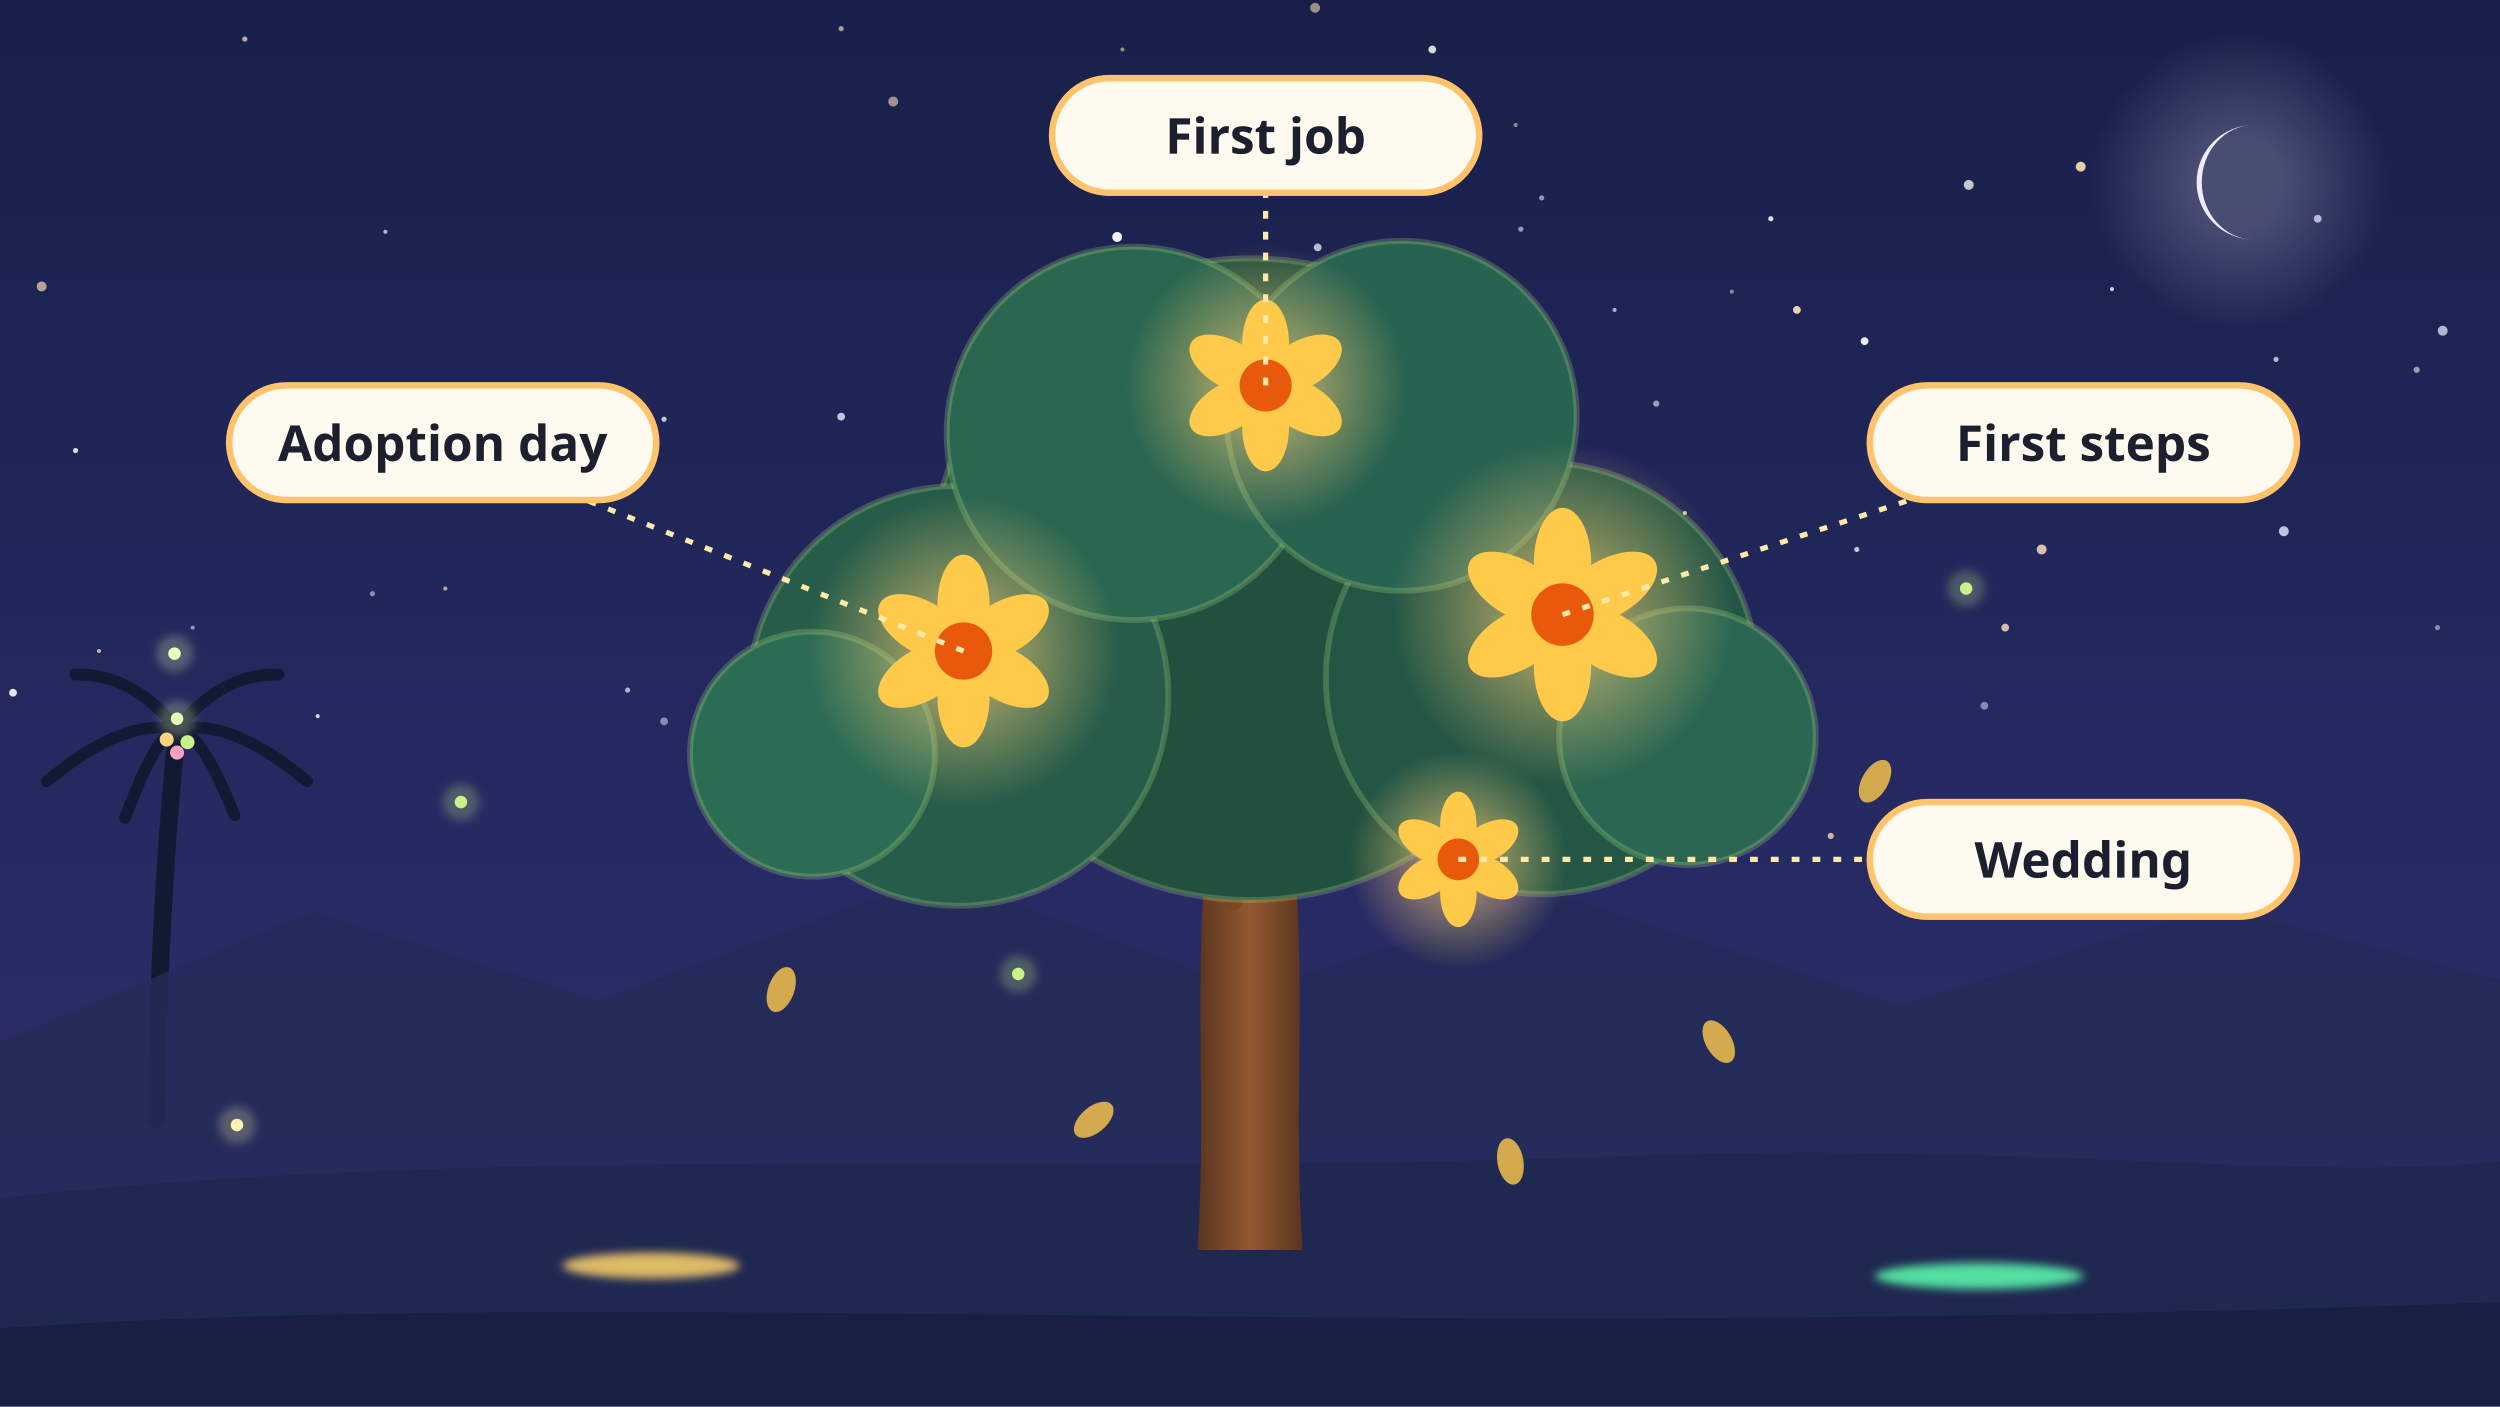
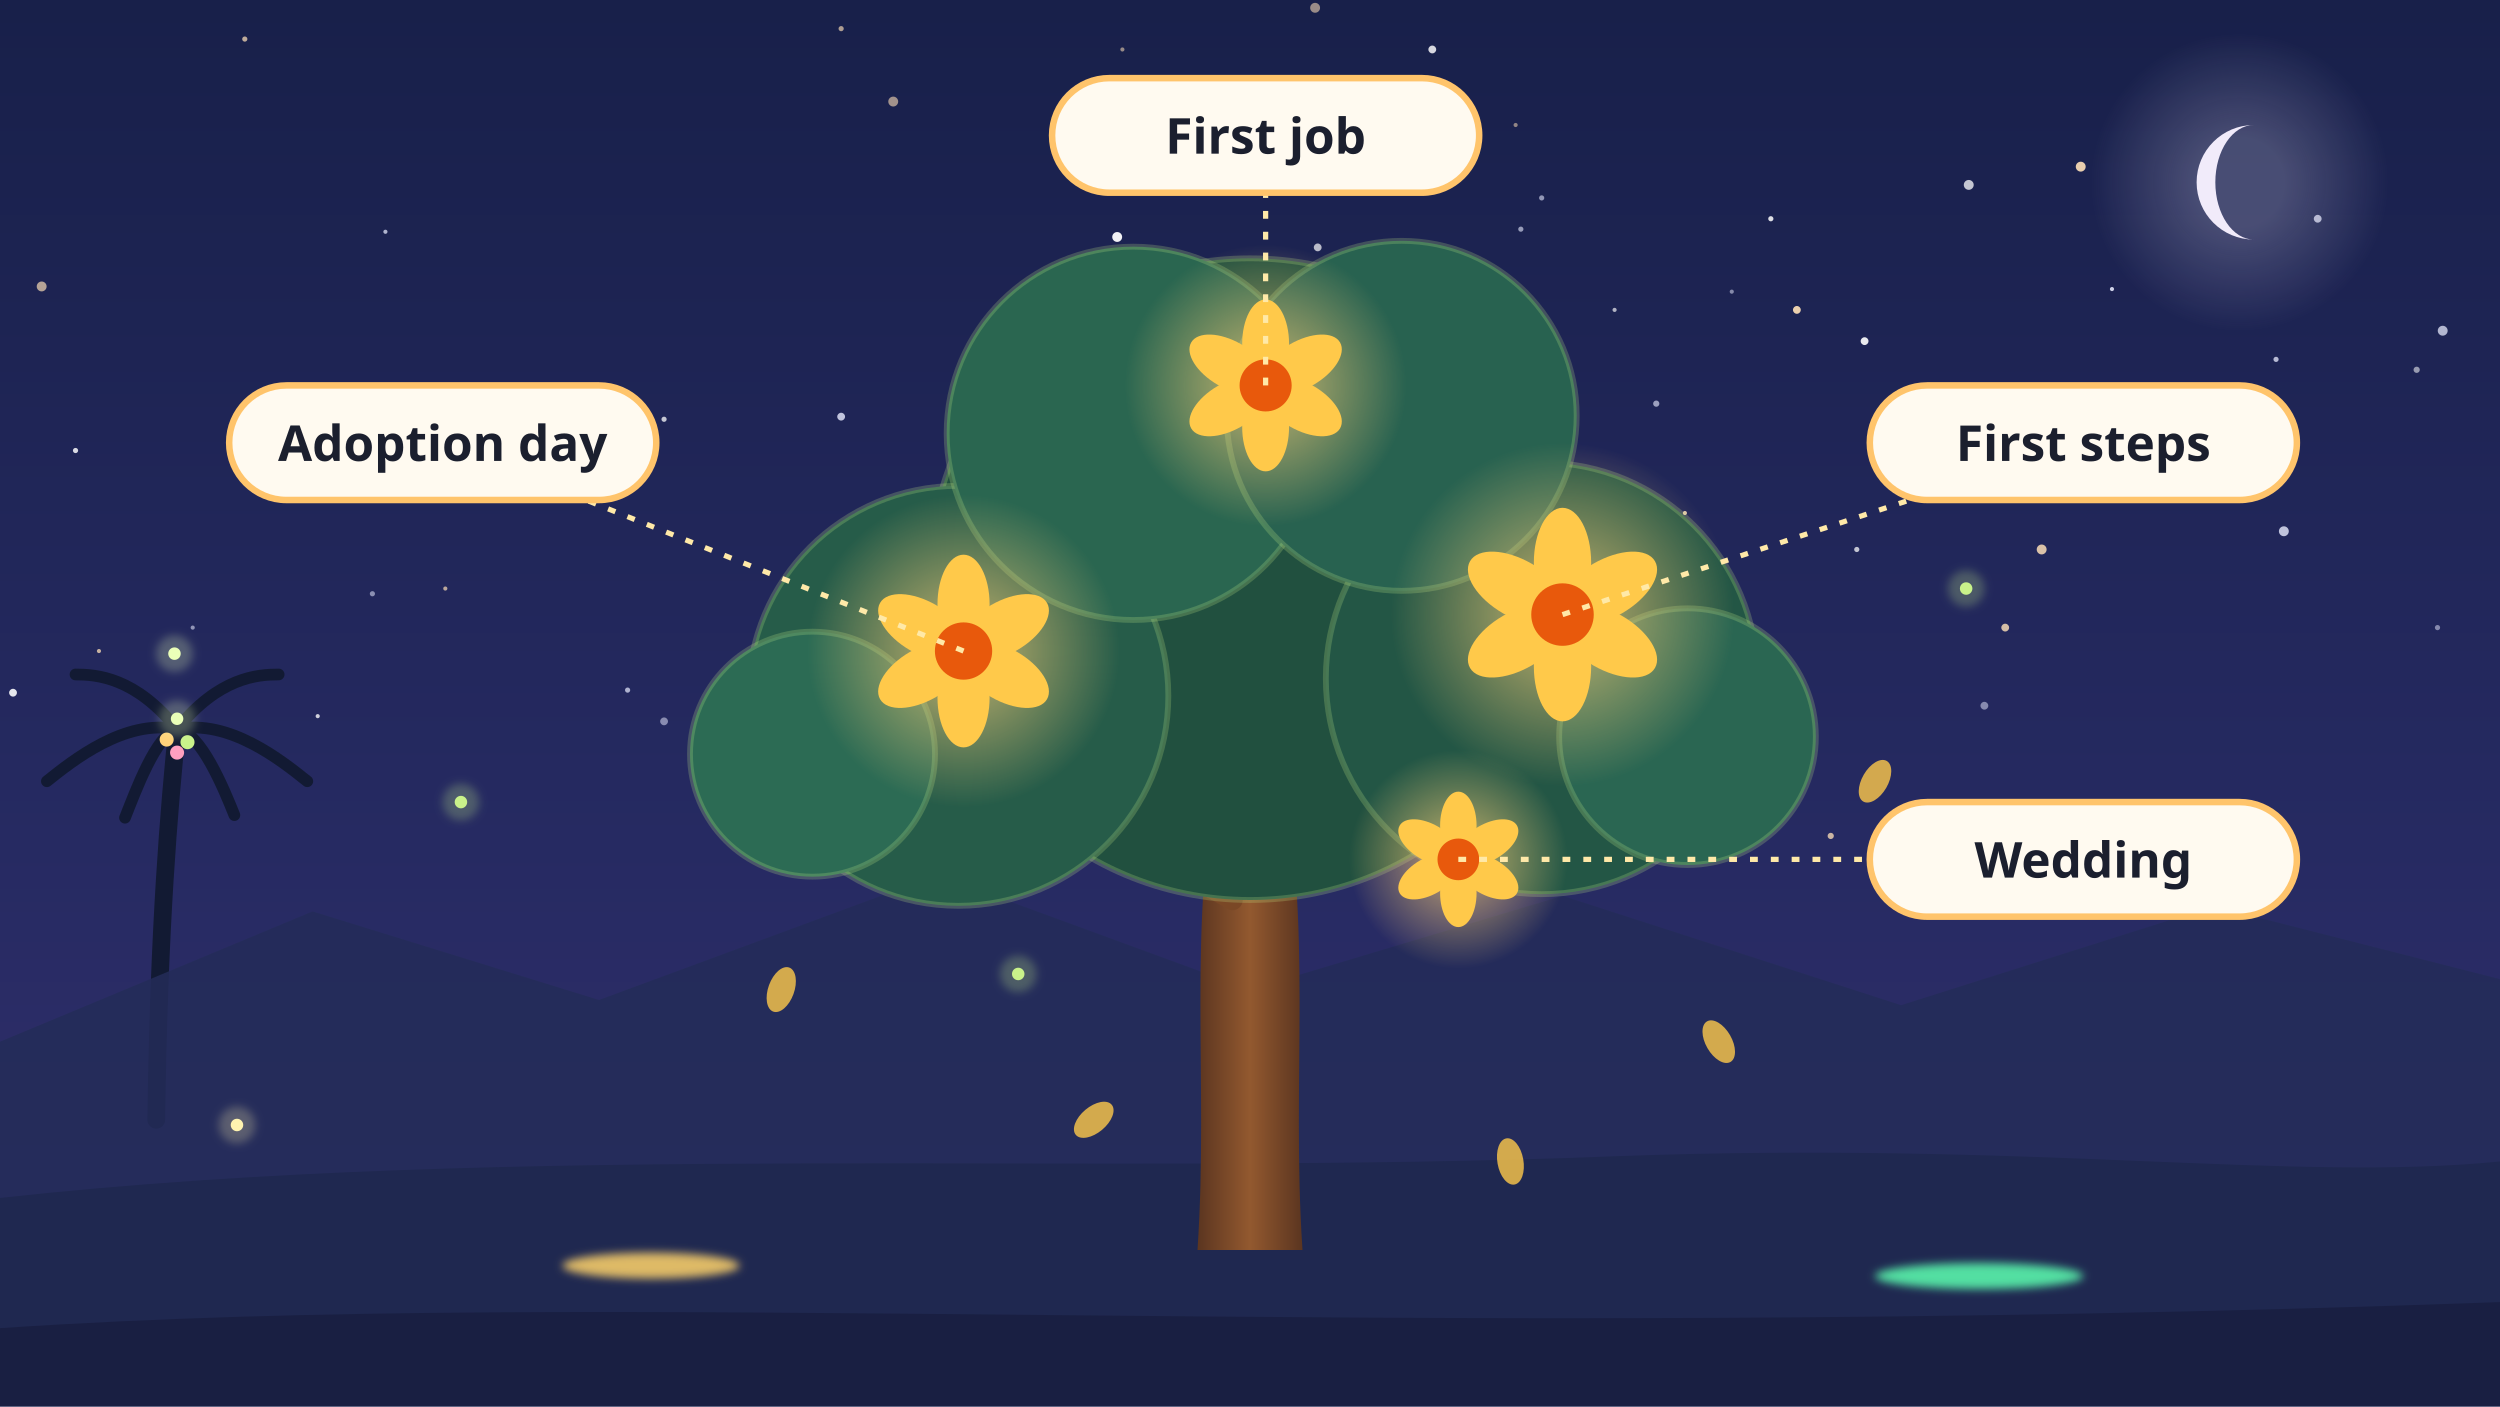
<svg xmlns="http://www.w3.org/2000/svg" viewBox="0 0 960 540" role="img" aria-label="Golden blossoms open on the family tree at night, each one a proud moment: an adoption day, first steps, a first job and a wedding.">
  <style>
.tw{animation:tw 4s ease-in-out infinite}.tw2{animation:tw 5.5s ease-in-out 1.5s infinite}
@keyframes tw{50%{opacity:.25}}
.ff{animation:ff 7s ease-in-out infinite}.ff:nth-of-type(2n){animation-duration:9s;animation-delay:-3s}.ff:nth-of-type(3n){animation-delay:-5s}
@keyframes ff{50%{transform:translate(10px,-14px);opacity:.35}}
.bob{animation:bob 5s ease-in-out infinite}@keyframes bob{50%{transform:translateY(-6px)}}
.wv rect{transform-box:fill-box;transform-origin:center;animation:wv 1.1s ease-in-out infinite}
.wv rect:nth-child(2n){animation-delay:.2s}.wv rect:nth-child(3n){animation-delay:.4s}
@keyframes wv{50%{transform:scaleY(.45)}}
.pulse{animation:pl 2.6s ease-in-out infinite}@keyframes pl{50%{opacity:.45}}
.flow{stroke-dasharray:6 14;animation:flow 2.2s linear infinite}@keyframes flow{to{stroke-dashoffset:-40}}
.tail{transform-box:fill-box;animation:wag .7s ease-in-out infinite alternate}@keyframes wag{from{transform:rotate(-8deg)}to{transform:rotate(10deg)}}
@media (prefers-reduced-motion:reduce){*{animation:none!important}}
</style>
  <defs>
    <linearGradient id="sky" x1="0" y1="0" x2="0" y2="1">
      <stop offset="0" stop-color="#18204a" />
      <stop offset=".6" stop-color="#262a62" />
      <stop offset="1" stop-color="#34306e" />
    </linearGradient>
    <radialGradient id="glowA">
      <stop offset="0" stop-color="#ffd27a" stop-opacity=".75" />
      <stop offset="1" stop-color="#ffd27a" stop-opacity="0" />
    </radialGradient>
    <radialGradient id="glowL">
      <stop offset="0" stop-color="#c9f28a" stop-opacity=".6" />
      <stop offset="1" stop-color="#c9f28a" stop-opacity="0" />
    </radialGradient>
    <radialGradient id="glowM">
      <stop offset="0" stop-color="#7ff5e3" stop-opacity=".55" />
      <stop offset="1" stop-color="#7ff5e3" stop-opacity="0" />
    </radialGradient>
    <radialGradient id="lamp">
      <stop offset="0" stop-color="#fff6d0" />
      <stop offset=".45" stop-color="#ffc46b" />
      <stop offset="1" stop-color="#ff8a3d" stop-opacity="0" />
    </radialGradient>
    <linearGradient id="bark" x1="0" x2="1">
      <stop offset="0" stop-color="#5b3520" />
      <stop offset=".5" stop-color="#93592f" />
      <stop offset="1" stop-color="#5b3520" />
    </linearGradient>
    <radialGradient id="mhalo">
      <stop offset=".3" stop-color="#e9e3f5" stop-opacity=".22" />
      <stop offset="1" stop-color="#e9e3f5" stop-opacity="0" />
    </radialGradient>
    <filter id="soft" x="-50%" y="-50%" width="200%" height="200%">
      <feGaussianBlur stdDeviation="4" />
    </filter>
    <filter id="soft2" x="-50%" y="-50%" width="200%" height="200%">
      <feGaussianBlur stdDeviation="1.6" />
    </filter>
  </defs>
  <rect width="960" height="540" fill="url(#sky)" />
  <circle class="tw" cx="762" cy="271" r="1.5" fill="#e9ecff" opacity="0.50" />
  <circle class="tw" cx="636" cy="155" r="1.2" fill="#e9ecff" opacity="0.62" />
  <circle class="" cx="770" cy="241" r="1.5" fill="#ffe1b8" opacity="0.81" />
  <circle class="" cx="185" cy="183" r="1.2" fill="#ffe1b8" opacity="0.81" />
  <circle class="tw2" cx="811" cy="111" r="0.8" fill="#e9ecff" opacity="0.86" />
  <circle class="" cx="427" cy="31" r="1" fill="#ffe1b8" opacity="0.86" />
  <circle class="tw2" cx="94" cy="15" r="1" fill="#ffe1b8" opacity="0.72" />
  <circle class="" cx="799" cy="64" r="1.9" fill="#ffe1b8" opacity="0.90" />
  <circle class="" cx="484" cy="302" r="1.2" fill="#ffffff" opacity="0.69" />
  <circle class="" cx="343" cy="39" r="1.9" fill="#ffe1b8" opacity="0.59" />
  <circle class="tw2" cx="584" cy="88" r="1" fill="#e9ecff" opacity="0.60" />
  <circle class="tw" cx="573" cy="275" r="1.9" fill="#ffffff" opacity="0.85" />
  <circle class="tw2" cx="16" cy="110" r="1.9" fill="#ffe1b8" opacity="0.67" />
  <circle class="tw" cx="506" cy="95" r="1.5" fill="#ffffff" opacity="0.69" />
  <circle class="tw" cx="716" cy="131" r="1.5" fill="#ffffff" opacity="0.90" />
  <circle class="tw" cx="643" cy="294" r="1.5" fill="#e9ecff" opacity="0.73" />
  <circle class="tw" cx="452" cy="233" r="1.5" fill="#ffffff" opacity="0.84" />
  <circle class="tw" cx="255" cy="161" r="1" fill="#ffffff" opacity="0.74" />
  <circle class="" cx="241" cy="265" r="1" fill="#e9ecff" opacity="0.70" />
  <circle class="" cx="890" cy="84" r="1.5" fill="#e9ecff" opacity="0.72" />
  <circle class="" cx="578" cy="217" r="1.5" fill="#ffffff" opacity="0.67" />
  <circle class="" cx="293" cy="266" r="1.2" fill="#e9ecff" opacity="0.57" />
  <circle class="tw2" cx="877" cy="204" r="1.9" fill="#e9ecff" opacity="0.79" />
  <circle class="" cx="936" cy="241" r="1" fill="#e9ecff" opacity="0.50" />
  <circle class="" cx="431" cy="19" r="0.8" fill="#ffe1b8" opacity="0.55" />
  <circle class="tw" cx="690" cy="119" r="1.5" fill="#ffe1b8" opacity="0.91" />
  <circle class="" cx="148" cy="89" r="0.8" fill="#e9ecff" opacity="0.72" />
  <circle class="" cx="450" cy="33" r="1.2" fill="#ffffff" opacity="0.78" />
  <circle class="tw" cx="582" cy="48" r="0.8" fill="#ffe1b8" opacity="0.52" />
  <circle class="tw" cx="459" cy="239" r="0.8" fill="#ffe1b8" opacity="0.82" />
  <circle class="" cx="122" cy="275" r="0.8" fill="#ffffff" opacity="0.78" />
  <circle class="" cx="255" cy="277" r="1.5" fill="#e9ecff" opacity="0.51" />
  <circle class="tw2" cx="612" cy="270" r="1" fill="#e9ecff" opacity="0.85" />
  <circle class="tw2" cx="429" cy="91" r="1.9" fill="#ffffff" opacity="0.94" />
  <circle class="tw2" cx="275" cy="310" r="0.8" fill="#ffe1b8" opacity="0.63" />
  <circle class="" cx="928" cy="142" r="1.2" fill="#ffffff" opacity="0.54" />
  <circle class="tw" cx="784" cy="211" r="1.9" fill="#ffe1b8" opacity="0.83" />
  <circle class="tw2" cx="323" cy="11" r="1" fill="#ffe1b8" opacity="0.65" />
  <circle class="" cx="74" cy="241" r="0.8" fill="#e9ecff" opacity="0.56" />
  <circle class="tw2" cx="713" cy="211" r="1" fill="#ffffff" opacity="0.73" />
  <circle class="tw2" cx="29" cy="173" r="1" fill="#ffffff" opacity="0.83" />
  <circle class="" cx="487" cy="281" r="1" fill="#ffffff" opacity="0.75" />
  <circle class="tw" cx="874" cy="138" r="1" fill="#e9ecff" opacity="0.75" />
  <circle class="tw2" cx="5" cy="266" r="1.5" fill="#ffffff" opacity="0.88" />
  <circle class="" cx="505" cy="3" r="1.9" fill="#ffe1b8" opacity="0.56" />
  <circle class="" cx="224" cy="179" r="1.2" fill="#e9ecff" opacity="0.58" />
  <circle class="tw" cx="143" cy="228" r="1" fill="#e9ecff" opacity="0.53" />
  <circle class="" cx="38" cy="250" r="0.8" fill="#ffe1b8" opacity="0.74" />
  <circle class="tw" cx="647" cy="197" r="0.8" fill="#ffe1b8" opacity="0.85" />
  <circle class="tw2" cx="217" cy="187" r="1.2" fill="#ffffff" opacity="0.53" />
  <circle class="tw" cx="550" cy="19" r="1.5" fill="#ffffff" opacity="0.82" />
  <circle class="" cx="171" cy="226" r="0.8" fill="#ffe1b8" opacity="0.69" />
  <circle class="" cx="680" cy="84" r="1" fill="#ffffff" opacity="0.85" />
  <circle class="tw2" cx="756" cy="71" r="1.9" fill="#ffffff" opacity="0.74" />
  <circle class="tw" cx="703" cy="321" r="1.2" fill="#ffe1b8" opacity="0.76" />
  <circle class="tw" cx="620" cy="119" r="0.8" fill="#ffffff" opacity="0.66" />
  <circle class="tw" cx="665" cy="112" r="0.8" fill="#e9ecff" opacity="0.51" />
  <circle class="tw" cx="323" cy="160" r="1.5" fill="#e9ecff" opacity="0.80" />
  <circle class="" cx="592" cy="76" r="1" fill="#e9ecff" opacity="0.58" />
  <circle class="" cx="938" cy="127" r="1.9" fill="#e9ecff" opacity="0.73" />
  <circle cx="860" cy="70" r="57.2" fill="url(#mhalo)" />
-   <path d="M865.5 48.0 A22 22 0 1 0 865.5 92.0 A17.2 18.9 0 1 1 865.5 48.0Z" fill="#f1ebfa" />
+   <path d="M865.5 48.0 A22 22 0 1 0 865.5 92.0 A13.6 20.2 0 1 1 865.5 48.0Z" fill="#f1ebfa" />
  <g fill="none" stroke="#121a33" stroke-linecap="round">
    <path stroke-width="6.8" d="M60 430 C61 355 65 310 68 280" />
    <g stroke-width="4.5">
      <path d="M68 280 C48 276 28 292 18 300" />
      <path d="M68 280 C88 276 108 292 118 300" />
      <path d="M68 280 C52 260 37 259 29 259" />
      <path d="M68 280 C84 260 99 259 107 259" />
      <path d="M68 280 C60 282 52 304 48 314" />
      <path d="M68 280 C77 281 86 303 90 313" />
    </g>
  </g>
  <circle class="pulse" style="animation-delay:0.0s" cx="64" cy="284" r="2.7" fill="#ffd27a" />
  <circle class="pulse" style="animation-delay:0.8s" cx="72" cy="285" r="2.7" fill="#c9f28a" />
  <circle class="pulse" style="animation-delay:1.6s" cx="68" cy="289" r="2.7" fill="#ff9fc0" />
  <path d="M0 400 L120 350 L230 384 L360 336 L480 380 L600 344 L730 386 L850 348 L960 376 V540 H0Z" fill="#232c58" opacity=".85" />
  <path d="M0 460 C200 438 420 452 620 444 C780 438 880 454 960 446 V540 H0Z" fill="#1f2850" />
  <path d="M0 510 C240 494 520 516 960 500 V540 H0Z" fill="#191f42" />
  <g transform="translate(480 480) scale(1.12)">
    <path d="M-18 0 C-14 -60 -22 -110 -10 -170 L10 -170 C22 -110 14 -60 18 0z" fill="url(#bark)" />
    <path d="M-6 -120 C-40 -140 -80 -150 -120 -160 M6 -130 C40 -150 80 -160 120 -168 M0 -160 V-220" stroke="#7a4826" stroke-width="7" fill="none" stroke-linecap="round" />
    <circle cx="0" cy="-230" r="110" fill="#21503f" stroke="#c9f28a" stroke-opacity=".22" stroke-width="2" />
    <circle cx="-100" cy="-190" r="72" fill="#265c49" stroke="#c9f28a" stroke-opacity=".22" stroke-width="2" />
    <circle cx="100" cy="-196" r="74" fill="#235645" stroke="#c9f28a" stroke-opacity=".22" stroke-width="2" />
    <circle cx="-40" cy="-280" r="64" fill="#2a6650" stroke="#c9f28a" stroke-opacity=".22" stroke-width="2" />
    <circle cx="52" cy="-286" r="60" fill="#286250" stroke="#c9f28a" stroke-opacity=".22" stroke-width="2" />
    <circle cx="-150" cy="-170" r="42" fill="#2c6b54" stroke="#c9f28a" stroke-opacity=".22" stroke-width="2" />
    <circle cx="150" cy="-176" r="44" fill="#2a6652" stroke="#c9f28a" stroke-opacity=".22" stroke-width="2" />
  </g>
  <circle cx="370" cy="250" r="60" fill="url(#glowA)" class="pulse" />
  <ellipse cx="370" cy="232" rx="10" ry="19" fill="#ffc94a" transform="rotate(0 370 250)" />
  <ellipse cx="370" cy="232" rx="10" ry="19" fill="#ffc94a" transform="rotate(60 370 250)" />
  <ellipse cx="370" cy="232" rx="10" ry="19" fill="#ffc94a" transform="rotate(120 370 250)" />
  <ellipse cx="370" cy="232" rx="10" ry="19" fill="#ffc94a" transform="rotate(180 370 250)" />
  <ellipse cx="370" cy="232" rx="10" ry="19" fill="#ffc94a" transform="rotate(240 370 250)" />
  <ellipse cx="370" cy="232" rx="10" ry="19" fill="#ffc94a" transform="rotate(300 370 250)" />
  <circle cx="370" cy="250" r="11" fill="#e8590c" />
  <path d="M370 250 L170 170" stroke="#ffe9a8" stroke-width="2" stroke-dasharray="3 5" />
  <g transform="translate(170 170)">
    <rect x="-82" y="-22" width="164" height="44" rx="22" fill="#fffaf0" stroke="#ffc46b" stroke-width="2.5" />
    <text y="7" text-anchor="middle" font-family="ui-rounded,system-ui,sans-serif" font-weight="800" font-size="19" fill="#1b1f2e">Adoption day</text>
  </g>
  <circle cx="600" cy="236" r="66" fill="url(#glowA)" class="pulse" />
  <ellipse cx="600" cy="216" rx="11" ry="21" fill="#ffc94a" transform="rotate(0 600 236)" />
  <ellipse cx="600" cy="216" rx="11" ry="21" fill="#ffc94a" transform="rotate(60 600 236)" />
  <ellipse cx="600" cy="216" rx="11" ry="21" fill="#ffc94a" transform="rotate(120 600 236)" />
  <ellipse cx="600" cy="216" rx="11" ry="21" fill="#ffc94a" transform="rotate(180 600 236)" />
  <ellipse cx="600" cy="216" rx="11" ry="21" fill="#ffc94a" transform="rotate(240 600 236)" />
  <ellipse cx="600" cy="216" rx="11" ry="21" fill="#ffc94a" transform="rotate(300 600 236)" />
  <circle cx="600" cy="236" r="12" fill="#e8590c" />
  <path d="M600 236 L800 170" stroke="#ffe9a8" stroke-width="2" stroke-dasharray="3 5" />
  <g transform="translate(800 170)">
    <rect x="-82" y="-22" width="164" height="44" rx="22" fill="#fffaf0" stroke="#ffc46b" stroke-width="2.5" />
    <text y="7" text-anchor="middle" font-family="ui-rounded,system-ui,sans-serif" font-weight="800" font-size="19" fill="#1b1f2e">First steps</text>
  </g>
  <circle cx="486" cy="148" r="54" fill="url(#glowA)" class="pulse" />
  <ellipse cx="486" cy="132" rx="9" ry="17" fill="#ffc94a" transform="rotate(0 486 148)" />
  <ellipse cx="486" cy="132" rx="9" ry="17" fill="#ffc94a" transform="rotate(60 486 148)" />
  <ellipse cx="486" cy="132" rx="9" ry="17" fill="#ffc94a" transform="rotate(120 486 148)" />
  <ellipse cx="486" cy="132" rx="9" ry="17" fill="#ffc94a" transform="rotate(180 486 148)" />
  <ellipse cx="486" cy="132" rx="9" ry="17" fill="#ffc94a" transform="rotate(240 486 148)" />
  <ellipse cx="486" cy="132" rx="9" ry="17" fill="#ffc94a" transform="rotate(300 486 148)" />
  <circle cx="486" cy="148" r="10" fill="#e8590c" />
  <path d="M486 148 L486 52" stroke="#ffe9a8" stroke-width="2" stroke-dasharray="3 5" />
  <g transform="translate(486 52)">
    <rect x="-82" y="-22" width="164" height="44" rx="22" fill="#fffaf0" stroke="#ffc46b" stroke-width="2.5" />
    <text y="7" text-anchor="middle" font-family="ui-rounded,system-ui,sans-serif" font-weight="800" font-size="19" fill="#1b1f2e">First job</text>
  </g>
  <circle cx="560" cy="330" r="42" fill="url(#glowA)" class="pulse" />
  <ellipse cx="560" cy="317" rx="7" ry="13" fill="#ffc94a" transform="rotate(0 560 330)" />
  <ellipse cx="560" cy="317" rx="7" ry="13" fill="#ffc94a" transform="rotate(60 560 330)" />
  <ellipse cx="560" cy="317" rx="7" ry="13" fill="#ffc94a" transform="rotate(120 560 330)" />
  <ellipse cx="560" cy="317" rx="7" ry="13" fill="#ffc94a" transform="rotate(180 560 330)" />
  <ellipse cx="560" cy="317" rx="7" ry="13" fill="#ffc94a" transform="rotate(240 560 330)" />
  <ellipse cx="560" cy="317" rx="7" ry="13" fill="#ffc94a" transform="rotate(300 560 330)" />
  <circle cx="560" cy="330" r="8" fill="#e8590c" />
  <path d="M560 330 L800 330" stroke="#ffe9a8" stroke-width="2" stroke-dasharray="3 5" />
  <g transform="translate(800 330)">
    <rect x="-82" y="-22" width="164" height="44" rx="22" fill="#fffaf0" stroke="#ffc46b" stroke-width="2.5" />
    <text y="7" text-anchor="middle" font-family="ui-rounded,system-ui,sans-serif" font-weight="800" font-size="19" fill="#1b1f2e">Wedding</text>
  </g>
  <g opacity=".8">
    <ellipse class="ff" cx="300" cy="380" rx="5" ry="9" fill="#ffc94a" transform="rotate(20 300 380)" />
    <ellipse class="ff" cx="660" cy="400" rx="5" ry="9" fill="#ffc94a" transform="rotate(-30 660 400)" />
    <ellipse class="ff" cx="420" cy="430" rx="5" ry="9" fill="#ffc94a" transform="rotate(50 420 430)" />
    <ellipse class="ff" cx="580" cy="446" rx="5" ry="9" fill="#ffc94a" transform="rotate(-10 580 446)" />
    <ellipse class="ff" cx="720" cy="300" rx="5" ry="9" fill="#ffc94a" transform="rotate(30 720 300)" />
  </g>
  <ellipse class="pulse" cx="250" cy="486" rx="34" ry="5" fill="#ffd36b" opacity=".85" filter="url(#soft2)" />
  <ellipse class="pulse" cx="760" cy="490" rx="40" ry="5" fill="#5cffb0" opacity=".85" filter="url(#soft2)" />
  <g>
    <g class="ff">
      <circle cx="68" cy="276" r="7" fill="#eaffb8" opacity=".25" filter="url(#soft2)" />
      <circle cx="68" cy="276" r="2.4" fill="#eaffb8" />
    </g>
    <g class="ff">
      <circle cx="755" cy="226" r="7" fill="#c9f28a" opacity=".25" filter="url(#soft2)" />
      <circle cx="755" cy="226" r="2.4" fill="#c9f28a" />
    </g>
    <g class="ff">
      <circle cx="91" cy="432" r="7" fill="#fff3b0" opacity=".25" filter="url(#soft2)" />
      <circle cx="91" cy="432" r="2.4" fill="#fff3b0" />
    </g>
    <g class="ff">
      <circle cx="177" cy="308" r="7" fill="#c9f28a" opacity=".25" filter="url(#soft2)" />
      <circle cx="177" cy="308" r="2.4" fill="#c9f28a" />
    </g>
    <g class="ff">
      <circle cx="67" cy="251" r="7" fill="#eaffb8" opacity=".25" filter="url(#soft2)" />
      <circle cx="67" cy="251" r="2.4" fill="#eaffb8" />
    </g>
    <g class="ff">
      <circle cx="391" cy="374" r="7" fill="#c9f28a" opacity=".25" filter="url(#soft2)" />
      <circle cx="391" cy="374" r="2.4" fill="#c9f28a" />
    </g>
  </g>
</svg>
